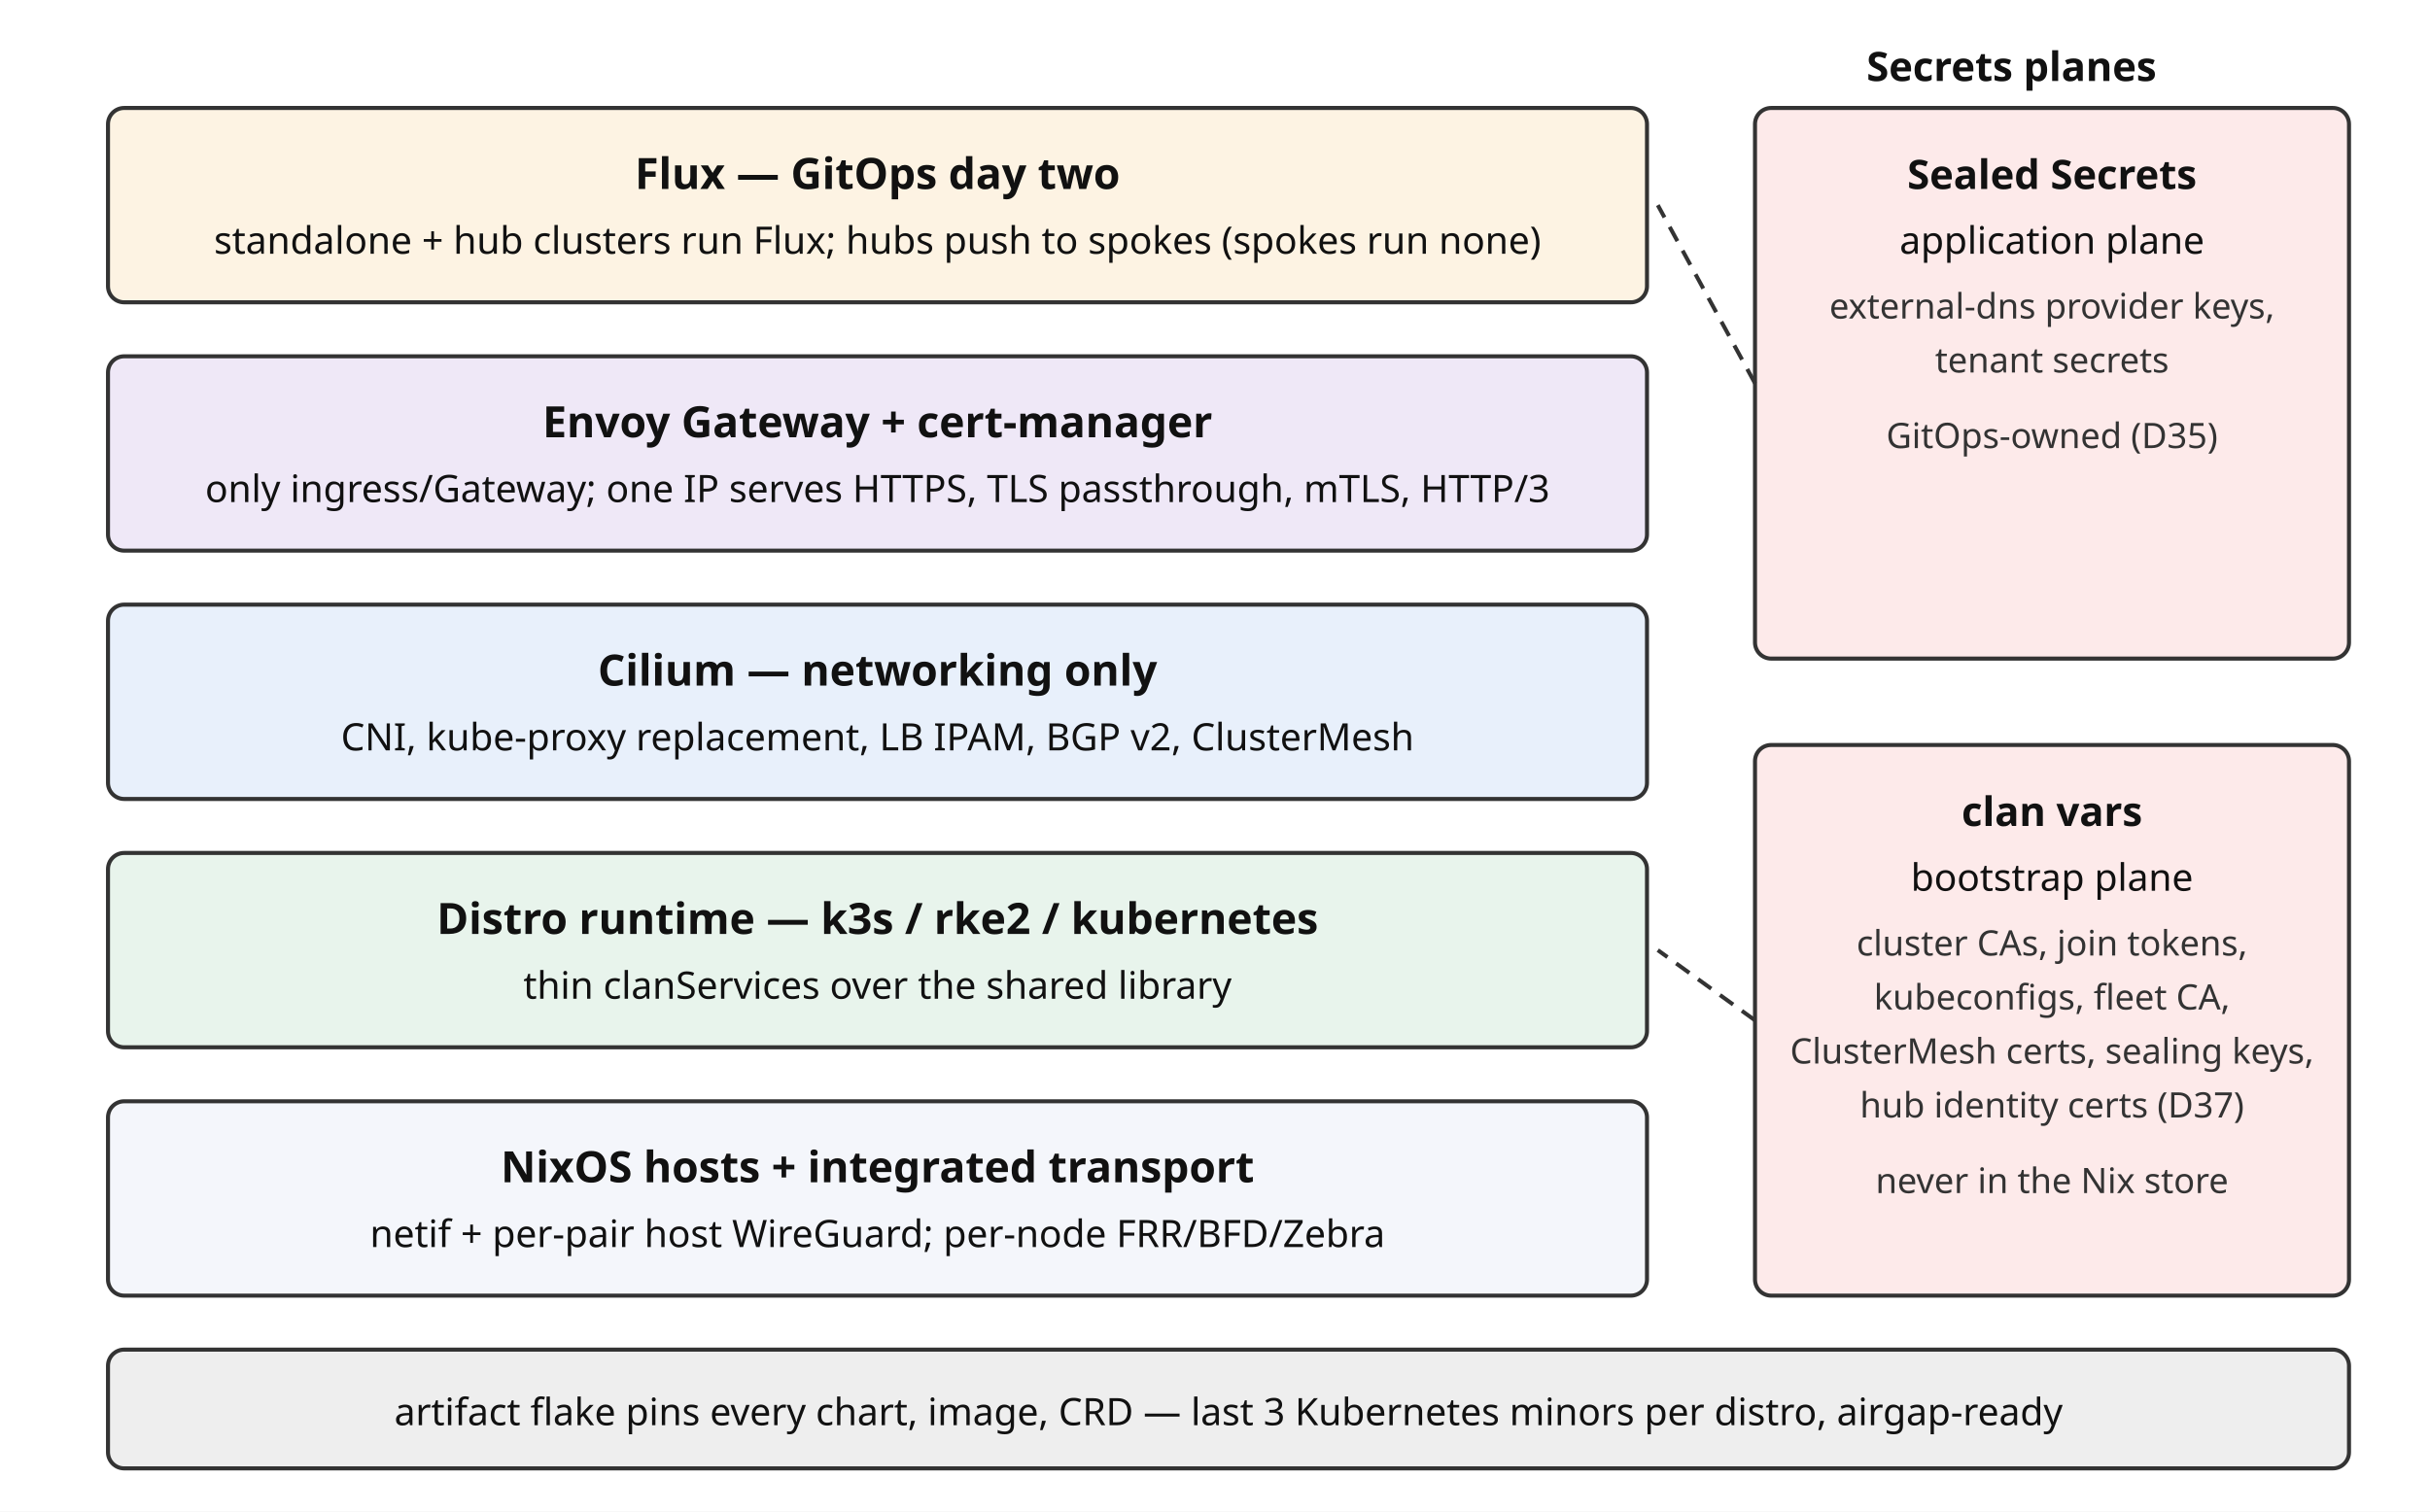
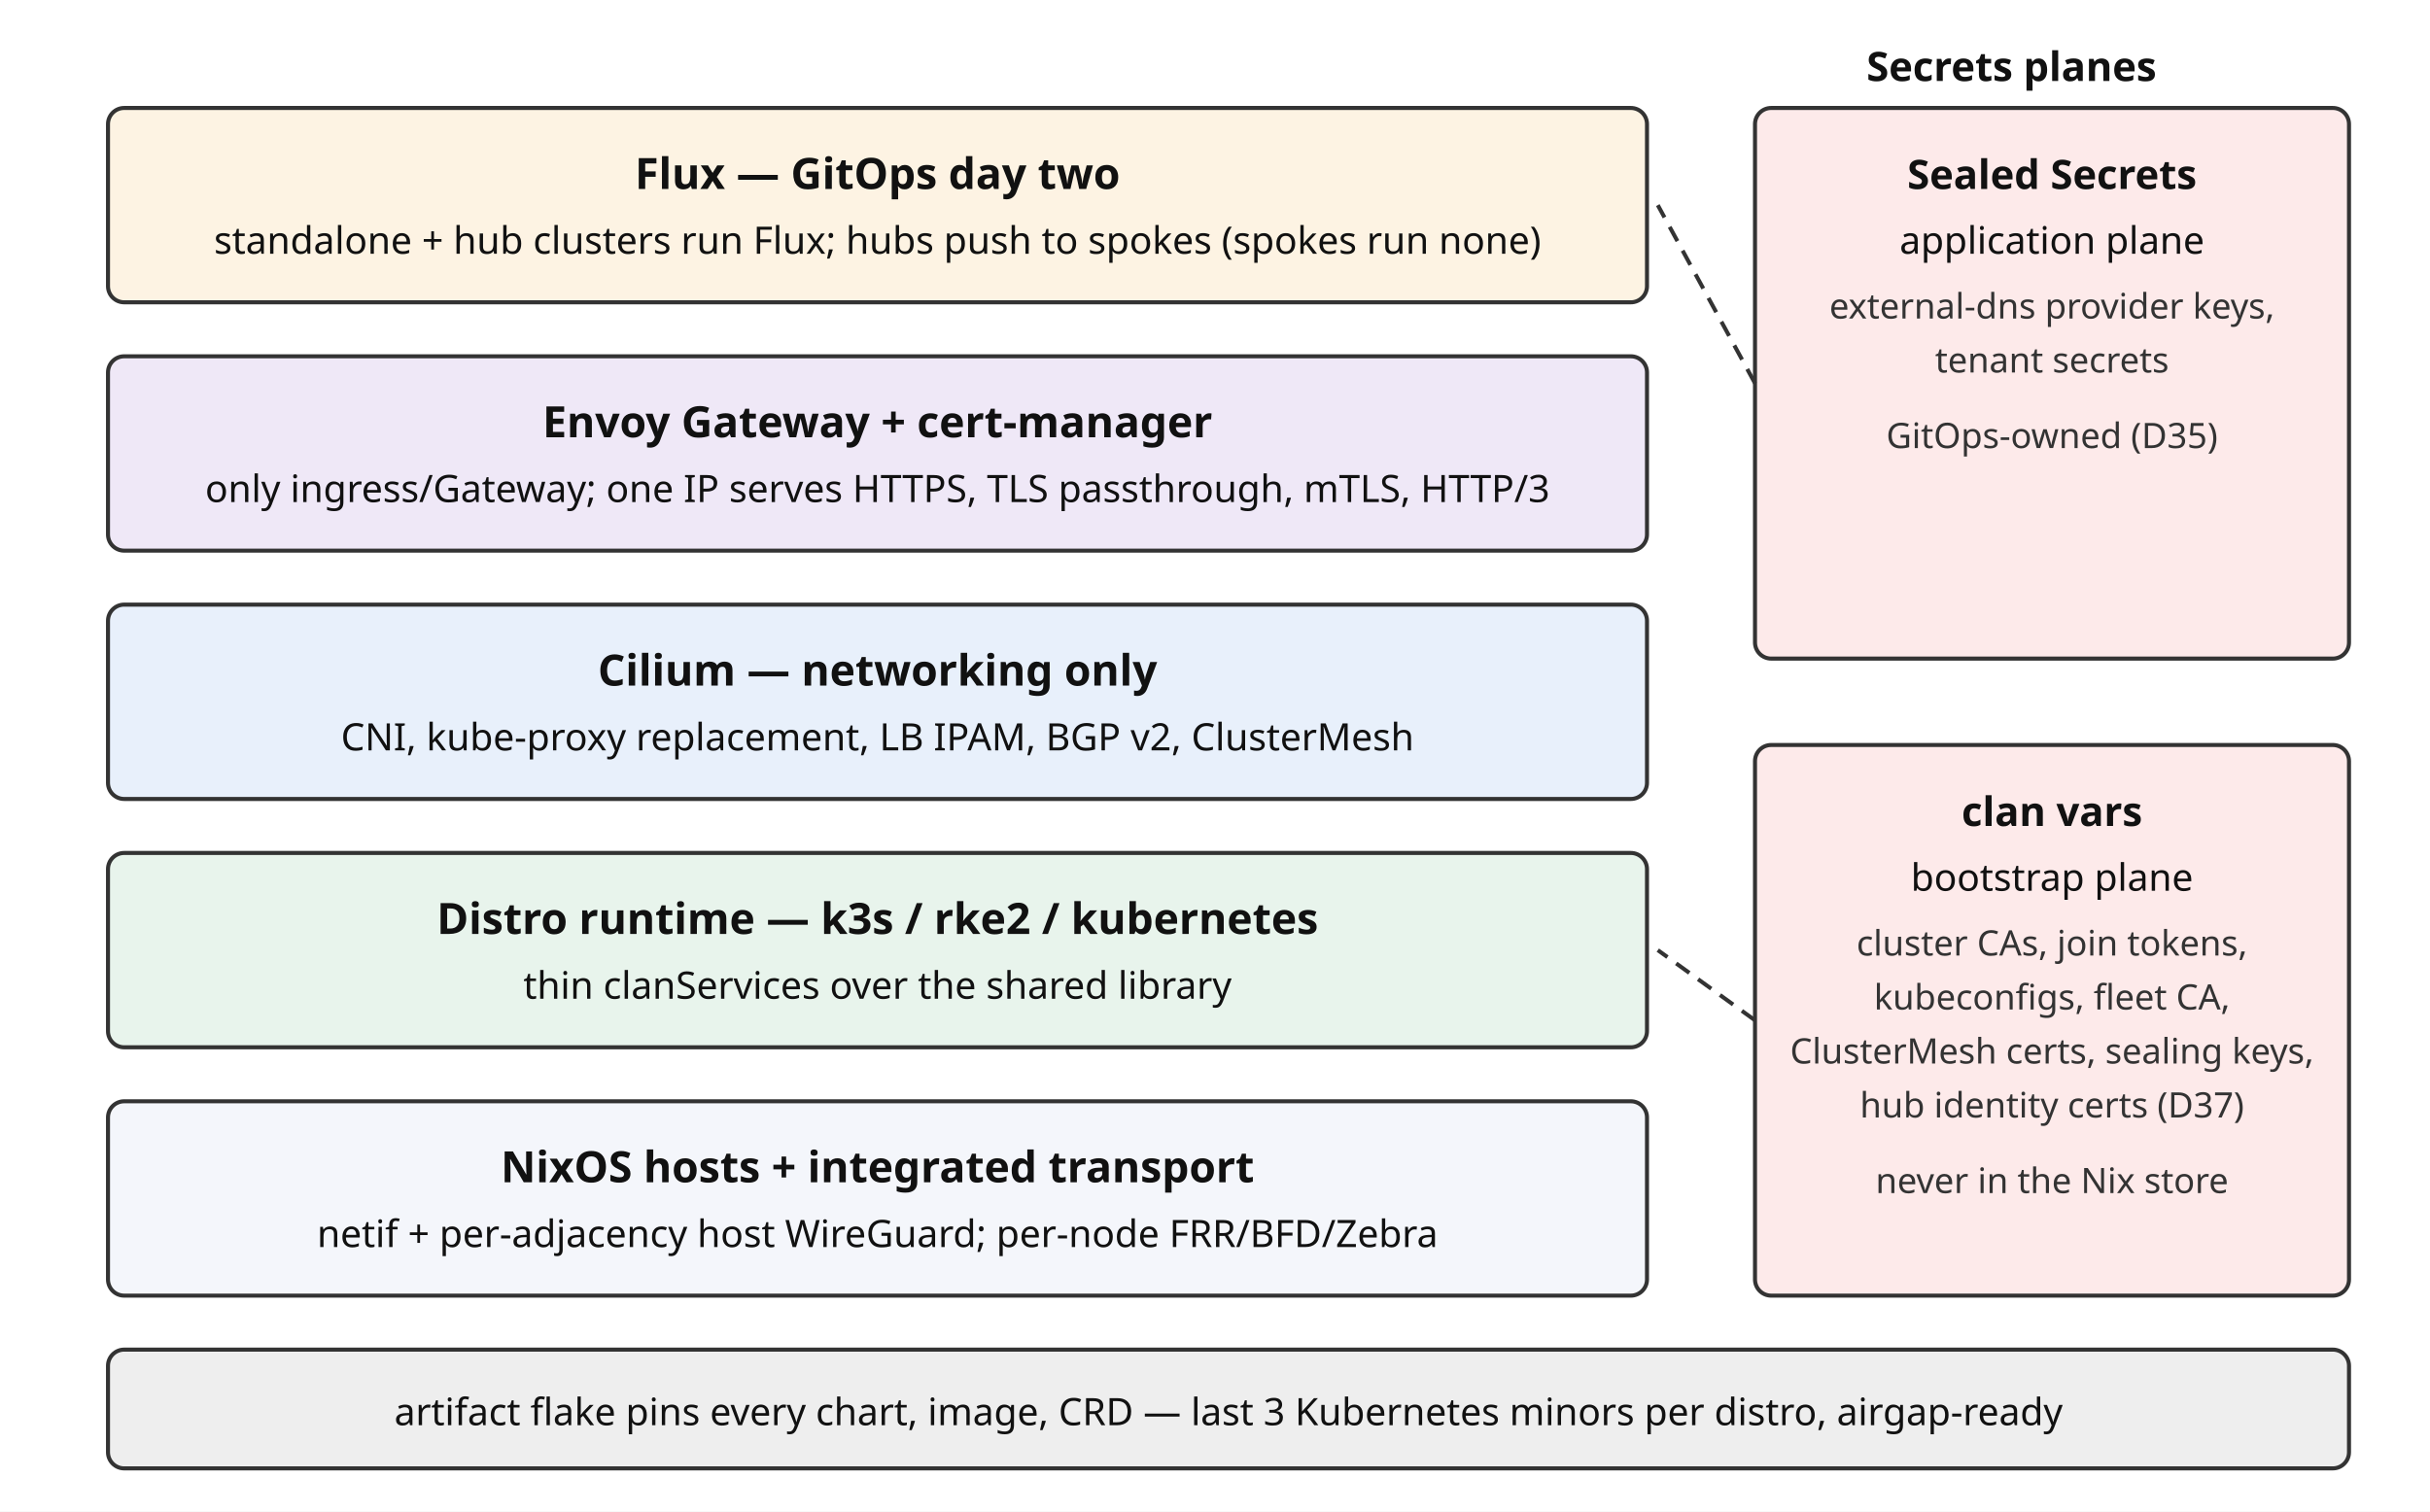
<svg xmlns="http://www.w3.org/2000/svg" viewBox="0 0 900 560" font-family="sans-serif">
  <rect x="0" y="0" width="900" height="560" fill="#ffffff" />
  <rect x="40" y="40" width="570" height="72" rx="6" fill="#fdf3e3" stroke="#333" stroke-width="1.5" />
  <text x="325" y="70" text-anchor="middle" font-size="16" font-weight="bold" fill="#111">Flux — GitOps day two</text>
  <text x="325" y="94" text-anchor="middle" font-size="14" fill="#111">standalone + hub clusters run Flux; hubs push to spokes (spokes run none)</text>
  <rect x="40" y="132" width="570" height="72" rx="6" fill="#efe8f7" stroke="#333" stroke-width="1.5" />
  <text x="325" y="162" text-anchor="middle" font-size="16" font-weight="bold" fill="#111">Envoy Gateway + cert-manager</text>
  <text x="325" y="186" text-anchor="middle" font-size="14" fill="#111">only ingress/Gateway; one IP serves HTTPS, TLS passthrough, mTLS, HTTP/3</text>
  <rect x="40" y="224" width="570" height="72" rx="6" fill="#e8f0fb" stroke="#333" stroke-width="1.5" />
  <text x="325" y="254" text-anchor="middle" font-size="16" font-weight="bold" fill="#111">Cilium — networking only</text>
  <text x="325" y="278" text-anchor="middle" font-size="14" fill="#111">CNI, kube-proxy replacement, LB IPAM, BGP v2, ClusterMesh</text>
  <rect x="40" y="316" width="570" height="72" rx="6" fill="#e8f4ec" stroke="#333" stroke-width="1.5" />
  <text x="325" y="346" text-anchor="middle" font-size="16" font-weight="bold" fill="#111">Distro runtime — k3s / rke2 / kubernetes</text>
  <text x="325" y="370" text-anchor="middle" font-size="14" fill="#111">thin clanServices over the shared library</text>
  <rect x="40" y="408" width="570" height="72" rx="6" fill="#f4f6fb" stroke="#333" stroke-width="1.5" />
  <text x="325" y="438" text-anchor="middle" font-size="16" font-weight="bold" fill="#111">NixOS hosts + integrated transport</text>
-   <text x="325" y="462" text-anchor="middle" font-size="14" fill="#111">netif + per-pair host WireGuard; per-node FRR/BFD/Zebra</text>
+   <text x="325" y="462" text-anchor="middle" font-size="14" fill="#111">netif + per-adjacency host WireGuard; per-node FRR/BFD/Zebra</text>
  <text x="745" y="30" text-anchor="middle" font-size="15" font-weight="bold" fill="#111">Secrets planes</text>
  <rect x="650" y="40" width="220" height="204" rx="6" fill="#fdeaea" stroke="#333" stroke-width="1.5" />
  <text x="760" y="70" text-anchor="middle" font-size="15" font-weight="bold" fill="#111">Sealed Secrets</text>
  <text x="760" y="94" text-anchor="middle" font-size="14" fill="#111">application plane</text>
  <text x="760" y="118" text-anchor="middle" font-size="13" fill="#333">external-dns provider keys,</text>
  <text x="760" y="138" text-anchor="middle" font-size="13" fill="#333">tenant secrets</text>
  <text x="760" y="166" text-anchor="middle" font-size="13" fill="#333">GitOps-owned (D35)</text>
  <rect x="650" y="276" width="220" height="204" rx="6" fill="#fdeaea" stroke="#333" stroke-width="1.5" />
  <text x="760" y="306" text-anchor="middle" font-size="15" font-weight="bold" fill="#111">clan vars</text>
  <text x="760" y="330" text-anchor="middle" font-size="14" fill="#111">bootstrap plane</text>
  <text x="760" y="354" text-anchor="middle" font-size="13" fill="#333">cluster CAs, join tokens,</text>
  <text x="760" y="374" text-anchor="middle" font-size="13" fill="#333">kubeconfigs, fleet CA,</text>
  <text x="760" y="394" text-anchor="middle" font-size="13" fill="#333">ClusterMesh certs, sealing keys,</text>
  <text x="760" y="414" text-anchor="middle" font-size="13" fill="#333">hub identity certs (D37)</text>
  <text x="760" y="442" text-anchor="middle" font-size="13" fill="#333">never in the Nix store</text>
  <line x1="650" y1="142" x2="614" y2="76" stroke="#333" stroke-width="1.5" stroke-dasharray="6 4" />
  <line x1="650" y1="378" x2="614" y2="352" stroke="#333" stroke-width="1.5" stroke-dasharray="6 4" />
  <rect x="40" y="500" width="830" height="44" rx="6" fill="#eeeeee" stroke="#333" stroke-width="1.5" />
  <text x="455" y="528" text-anchor="middle" font-size="14" fill="#111">artifact flake pins every chart, image, CRD — last 3 Kubernetes minors per distro, airgap-ready</text>
</svg>
